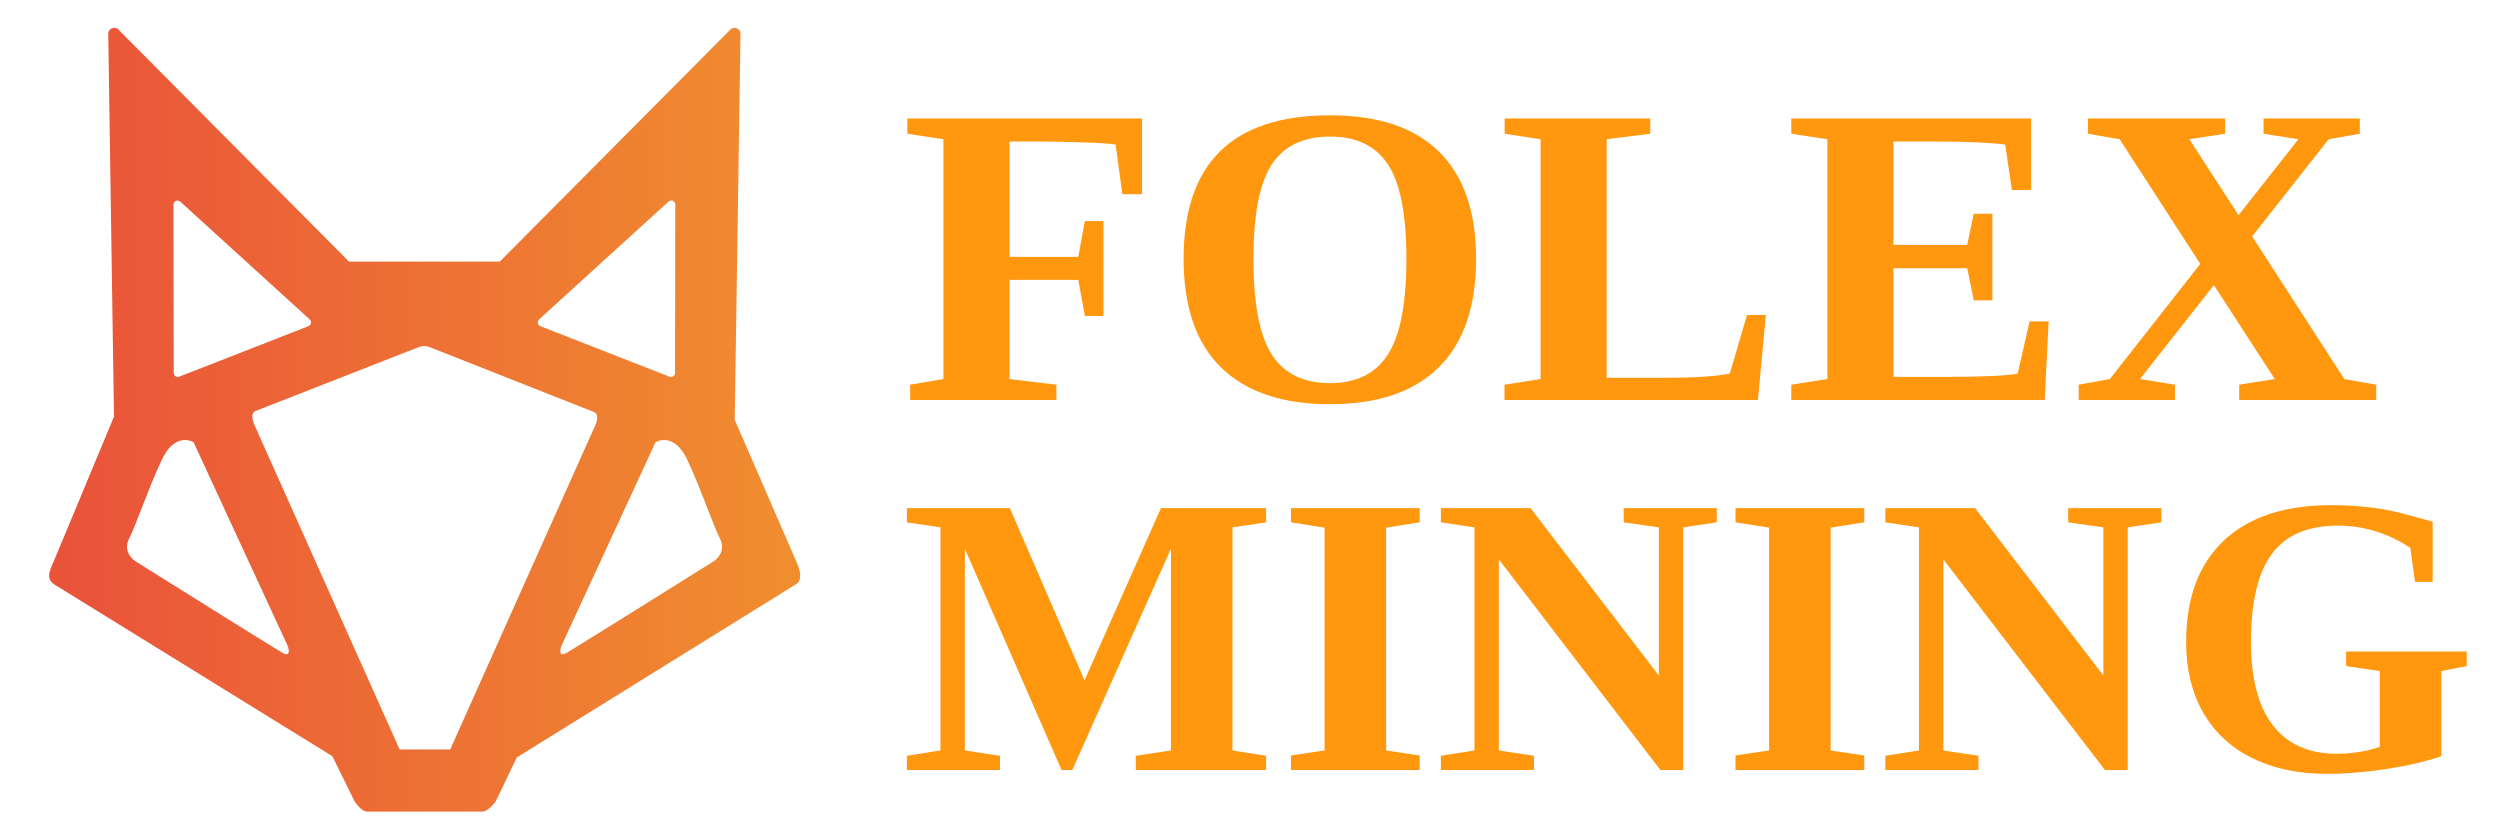
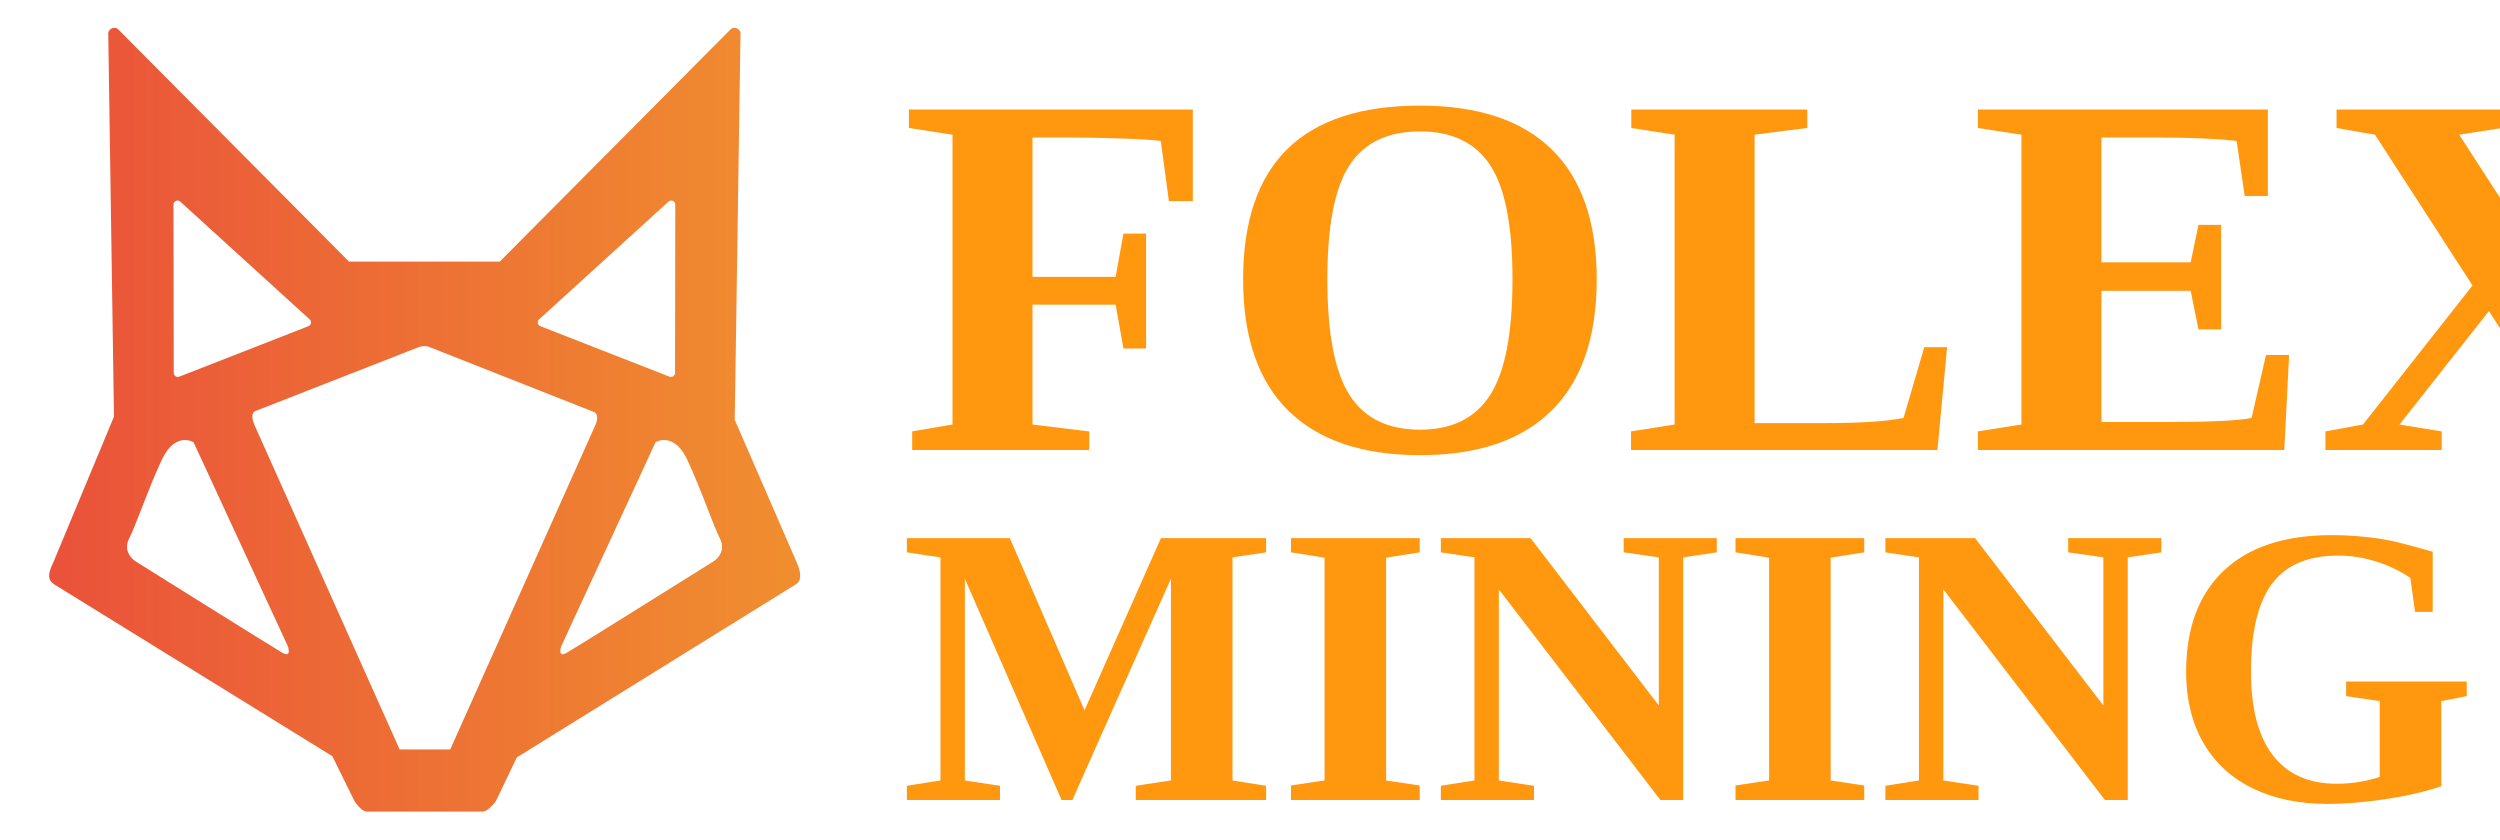
<svg xmlns="http://www.w3.org/2000/svg" version="1.1" id="Layer_1" x="0px" y="0px" width="250px" height="84px" viewBox="0 0 250 84" enable-background="new 0 0 250 84" xml:space="preserve">
  <g>
    <g>
      <g>
-         <text x="90" y="40" style="font-family: system-ui !important; font-size: 43px !important; font-weight: bold" fill="#ff970f">FOLEX</text>
+         <text x="90" y="45" style="font-family: system-ui !important; font-size: 52px !important; font-weight: bold" fill="#ff970f">FOLEX</text>
      </g>
      <g>
-         <text x="90" y="77" style="font-family: system-ui !important; font-size: 40px !important; font-weight: bold" fill="#ff970f">MINING</text>
+         <text x="90" y="80" style="font-family: system-ui !important; font-size: 40px !important; font-weight: bold" fill="#ff970f">MINING</text>
      </g>
    </g>
    <linearGradient id="Union_5_1_" gradientUnits="userSpaceOnUse" x1="-149.15" y1="316.987" x2="-149.25" y2="316.987" gradientTransform="matrix(740.1266 0 0 -772.353 110468.422 244868.594)">
      <stop offset="0" style="stop-color:#F08D2F" />
      <stop offset="1" style="stop-color:#EA523A" />
    </linearGradient>
    <path id="Union_5" fill="url(#Union_5_1_)" d="M36.683,81.16c-0.561,0-1.218-1.015-1.218-1.015l-2.231-4.525L5.436,58.447   l-0.011-0.008c-0.19-0.146-0.406-0.311-0.482-0.618c-0.089-0.358,0.025-0.846,0.349-1.49l6.106-14.667l-0.57-38.161   c-0.034-0.176,0.013-0.358,0.128-0.496c0.118-0.141,0.291-0.222,0.474-0.224c0.129,0,0.254,0.043,0.357,0.12l23.11,23.256h15.081   L73.09,2.903c0.104-0.077,0.229-0.119,0.358-0.12c0.183,0.001,0.355,0.083,0.474,0.223c0.115,0.138,0.163,0.319,0.127,0.496   l-0.575,38.475l6.236,14.354c0.127,0.277,0.221,0.567,0.277,0.867c0.047,0.232,0.045,0.472-0.006,0.704   c-0.053,0.233-0.205,0.432-0.415,0.545L51.684,75.739l-2.113,4.406c0,0-0.758,1.015-1.319,1.015H36.683z M41.734,34.766   c-0.007,0.004-11.167,4.371-15.964,6.248l-0.273,0.105c-0.128,0.075-0.217,0.204-0.243,0.349c-0.028,0.151-0.025,0.305,0.007,0.457   c0.038,0.194,0.099,0.383,0.18,0.563l14.522,32.457h5.059l14.524-32.457c0.051-0.113,0.092-0.229,0.123-0.349   c0.065-0.211,0.068-0.438,0.006-0.649c-0.051-0.138-0.159-0.245-0.295-0.296l-16.279-6.428c-0.201-0.102-0.423-0.155-0.649-0.152   C42.205,34.615,41.96,34.667,41.734,34.766L41.734,34.766z M65.554,44.222l-9.438,20.422c-0.001,0.005-0.169,0.505-0.027,0.703   c0.041,0.055,0.105,0.085,0.172,0.081c0.148-0.015,0.29-0.066,0.413-0.148c0.953-0.551,14.526-9.049,14.664-9.133   c0.239-0.159,0.443-0.364,0.603-0.603c0.144-0.215,0.233-0.462,0.261-0.718c0.026-0.334-0.045-0.668-0.204-0.964   c-0.332-0.655-0.758-1.753-1.252-3.023c-0.6-1.545-1.28-3.296-2.021-4.866c-0.769-1.628-1.682-1.97-2.312-1.97   C66.111,44.001,65.816,44.076,65.554,44.222z M16.183,45.973c-0.741,1.568-1.421,3.321-2.021,4.864   c-0.494,1.272-0.92,2.37-1.251,3.025c-0.159,0.294-0.229,0.63-0.204,0.962c0.027,0.258,0.117,0.503,0.261,0.719   c0.159,0.239,0.364,0.442,0.603,0.602c0.137,0.086,13.711,8.582,14.664,9.133c0.124,0.083,0.265,0.134,0.413,0.15   c0.068,0.002,0.133-0.028,0.173-0.081c0.142-0.2-0.026-0.698-0.027-0.703l-9.438-20.422c-0.263-0.147-0.559-0.223-0.859-0.221   C17.865,44.003,16.953,44.345,16.183,45.973z M66.862,20.151L53.919,31.929c-0.171,0.146-0.192,0.402-0.047,0.573   c0.041,0.048,0.093,0.085,0.151,0.111l12.916,5.049c0.206,0.087,0.445-0.008,0.533-0.215c0.024-0.059,0.035-0.122,0.031-0.185   l0.026-16.828c-0.013-0.215-0.192-0.383-0.407-0.38C67.026,20.055,66.934,20.089,66.862,20.151L66.862,20.151z M17.349,20.434   l0.026,16.828c-0.008,0.111,0.031,0.221,0.107,0.303c0.077,0.083,0.185,0.13,0.297,0.13c0.055,0,0.108-0.011,0.159-0.033   l12.916-5.048c0.207-0.089,0.303-0.327,0.215-0.533c-0.025-0.059-0.063-0.11-0.111-0.151L18.016,20.151   c-0.072-0.063-0.165-0.096-0.26-0.096C17.541,20.053,17.361,20.22,17.349,20.434L17.349,20.434z" />
  </g>
</svg>
